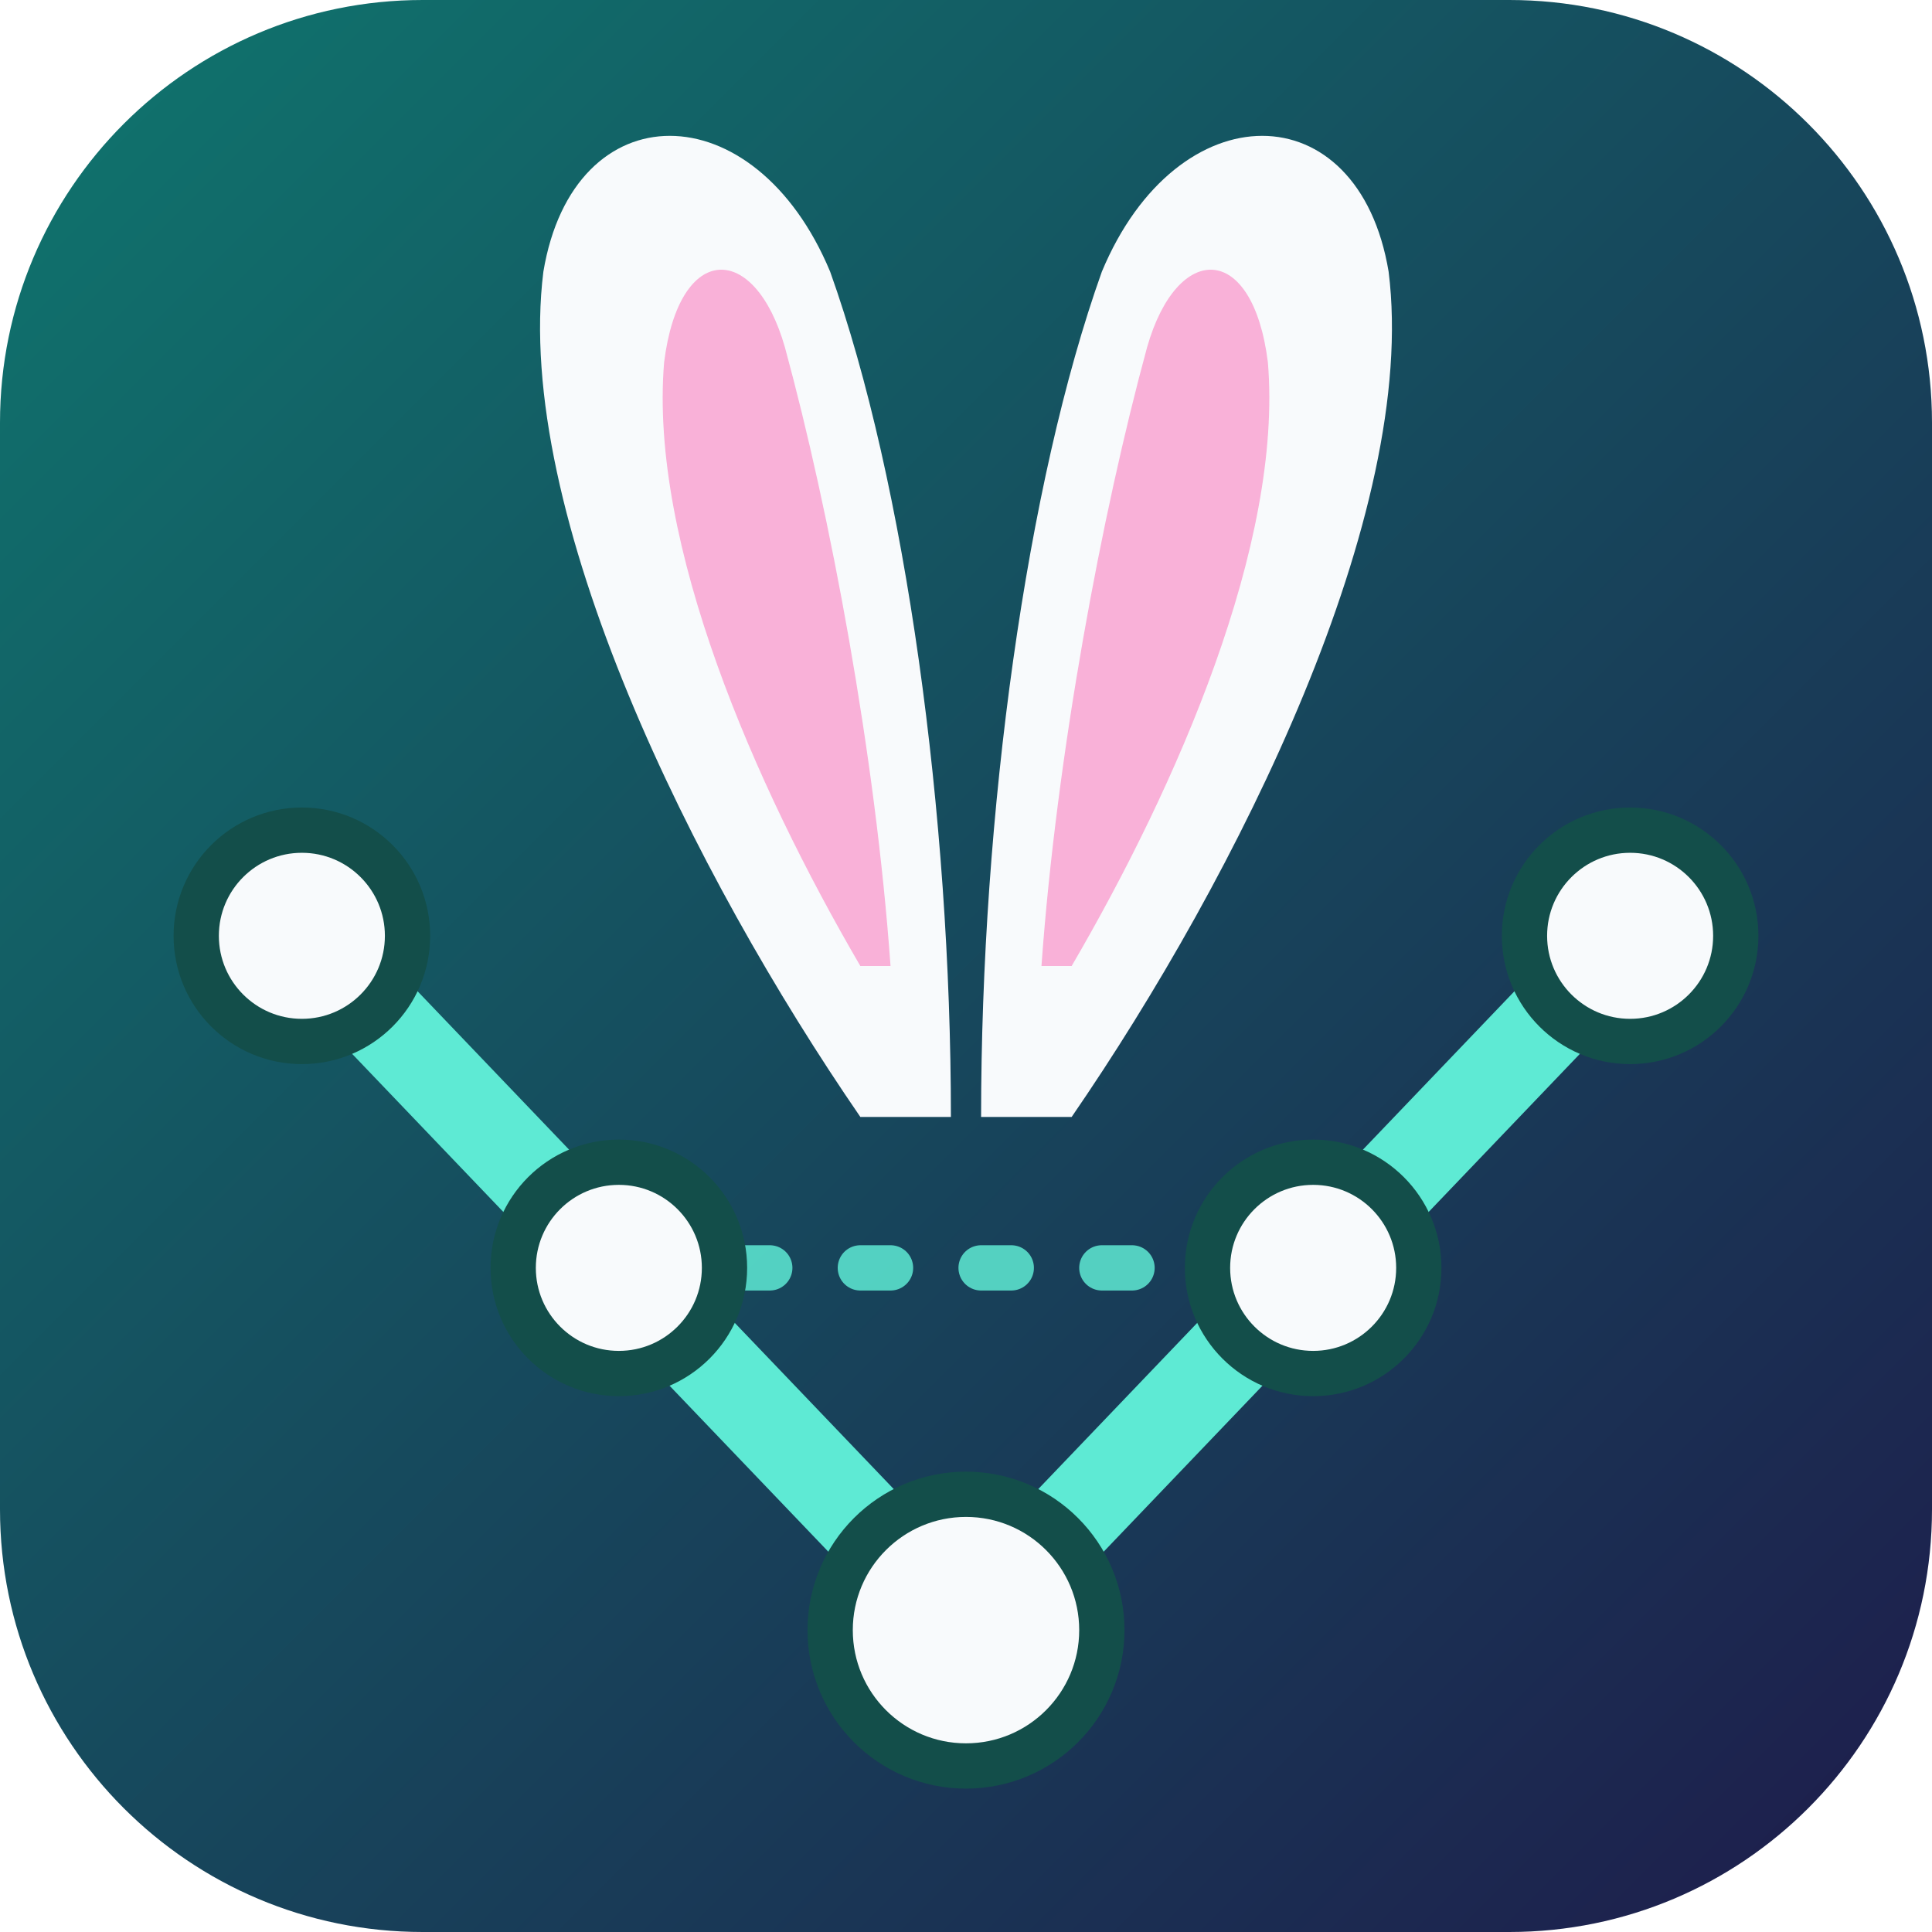
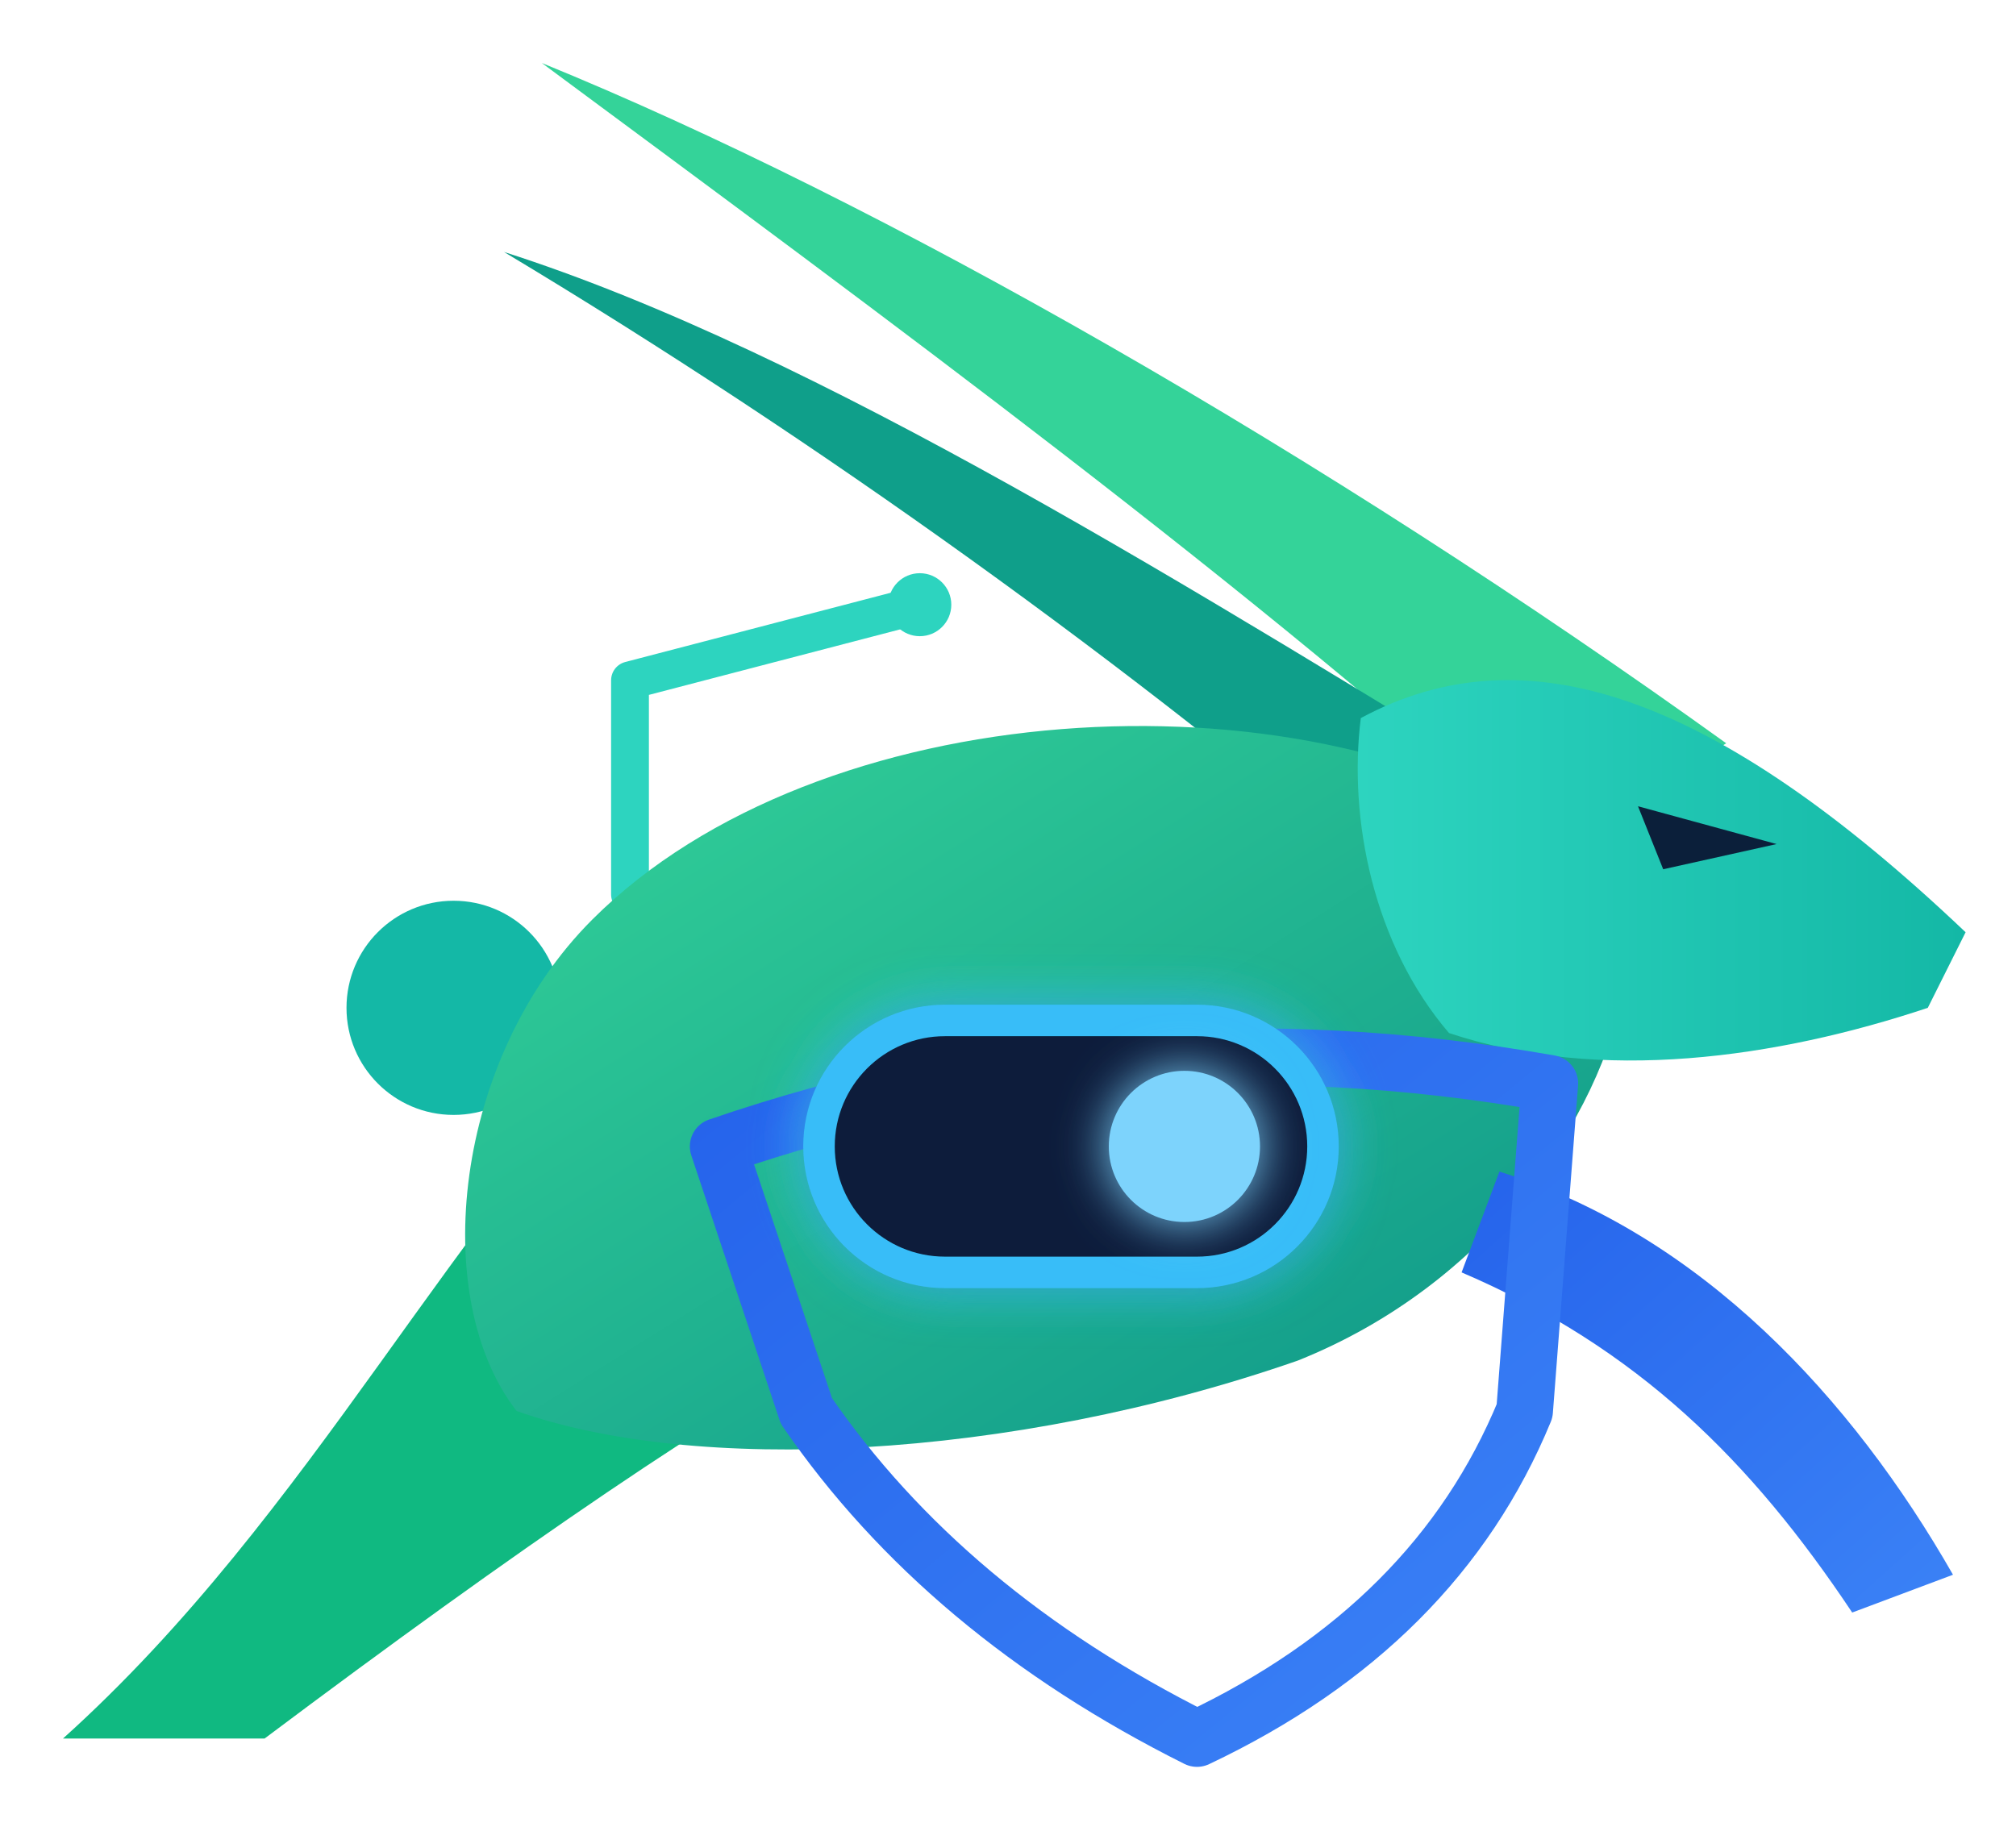
- <svg xmlns="http://www.w3.org/2000/svg" viewBox="0 0 128 128" width="128" height="128" role="img" aria-label="Vabbit logo">
+ <svg xmlns="http://www.w3.org/2000/svg" viewBox="-10 -10 320 290" width="320" height="290" role="img" aria-label="Vabbit">
  <defs>
-     <linearGradient id="bg" x1="0" y1="0" x2="1" y2="1">
-       <stop offset="0" stop-color="#0f766e" />
-       <stop offset="1" stop-color="#1e1b4b" />
+     <linearGradient id="g1" x1="0" y1="0" x2="1" y2="1">
+       <stop offset="0" stop-color="#34d399" />
+       <stop offset="1" stop-color="#0d9488" />
    </linearGradient>
+     <linearGradient id="g2" x1="0" y1="0" x2="1" y2="0">
+       <stop offset="0" stop-color="#2dd4bf" />
+       <stop offset="1" stop-color="#14b8a6" />
+     </linearGradient>
+     <linearGradient id="blue" x1="0" y1="0" x2="1" y2="1">
+       <stop offset="0" stop-color="#2563eb" />
+       <stop offset="1" stop-color="#3b82f6" />
+     </linearGradient>
+     <filter id="glow" x="-50%" y="-50%" width="200%" height="200%">
+       <feGaussianBlur stdDeviation="4" result="b" />
+       <feMerge>
+         <feMergeNode in="b" />
+         <feMergeNode in="SourceGraphic" />
+       </feMerge>
+     </filter>
  </defs>
-   <rect width="128" height="128" rx="28" fill="url(#bg)" />
-   <g fill="#f8fafc">
-     <path d="M57 74 C 46 58, 34 34, 36 18 C 38 6, 50 6, 55 18 C 60 32, 63 54, 63 74 Z" />
-     <path d="M71 74 C 82 58, 94 34, 92 18 C 90 6, 78 6, 73 18 C 68 32, 65 54, 65 74 Z" />
-   </g>
-   <g fill="#f9a8d4" opacity=".9">
-     <path d="M57 64 C 50 52, 43 36, 44 24 C 45 16, 50 16, 52 23 C 55 34, 58 50, 59 64 Z" />
-     <path d="M71 64 C 78 52, 85 36, 84 24 C 83 16, 78 16, 76 23 C 73 34, 70 50, 69 64 Z" />
-   </g>
-   <path d="M20 62 L64 108 L108 62" fill="none" stroke="#5eead4" stroke-width="6" stroke-linejoin="round" stroke-linecap="round" />
-   <path d="M41 84 L87 84" fill="none" stroke="#5eead4" stroke-width="3" stroke-dasharray="2 6" stroke-linecap="round" opacity=".85" />
-   <g fill="#f8fafc" stroke="#134e4a" stroke-width="3">
-     <circle cx="20" cy="62" r="7" />
-     <circle cx="41" cy="84" r="7" />
-     <circle cx="64" cy="108" r="9" />
-     <circle cx="87" cy="84" r="7" />
-     <circle cx="108" cy="62" r="7" />
-   </g>
+   <path d="M76 0 C 130 22, 200 62, 264 108 L 236 126 C 190 84, 130 40, 76 0 Z" fill="#34d399" />
+   <path d="M70 30 C 120 46, 180 84, 236 118 L 212 132 C 170 96, 120 60, 70 30 Z" fill="#0f9f8a" />
+   <path d="M90 132 L90 98 L136 86" fill="none" stroke="#2dd4bf" stroke-width="6" stroke-linejoin="round" stroke-linecap="round" />
+   <circle cx="136" cy="86" r="5" fill="#2dd4bf" />
+   <circle cx="62" cy="150" r="17" fill="#14b8a6" />
+   <path d="M96 150 C 62 182, 40 230, 0 266 L 32 266 C 72 236, 104 214, 130 200 Z" fill="#10b981" />
+   <path d="M236 122 C 196 96, 120 100, 84 136 C 62 158, 58 196, 72 214 C 100 224, 150 222, 196 206 C 226 194, 244 168, 248 146 Z" fill="url(#g1)" />
+   <path d="M206 104 C 232 90, 262 100, 302 138 L 296 150 C 272 158, 244 162, 220 154 C 208 140, 204 120, 206 104 Z" fill="url(#g2)" />
+   <path d="M250 118 L 272 124 L 254 128 Z" fill="#0b1f3a" />
+   <path d="M228 176 C 260 186, 284 212, 300 240 L 284 246 C 268 222, 250 204, 222 192 Z" fill="url(#blue)" />
+   <path d="M104 172 Q 168 150 236 162 L232 214 Q 218 248 180 266 Q 140 246 118 214 Z" fill="none" stroke="url(#blue)" stroke-width="9" stroke-linejoin="round" />
+   <rect x="120" y="152" width="80" height="40" rx="20" fill="#0b1f3a" stroke="#38bdf8" stroke-width="5" filter="url(#glow)" />
+   <circle cx="178" cy="172" r="12" fill="#7dd3fc" filter="url(#glow)" />
</svg>
